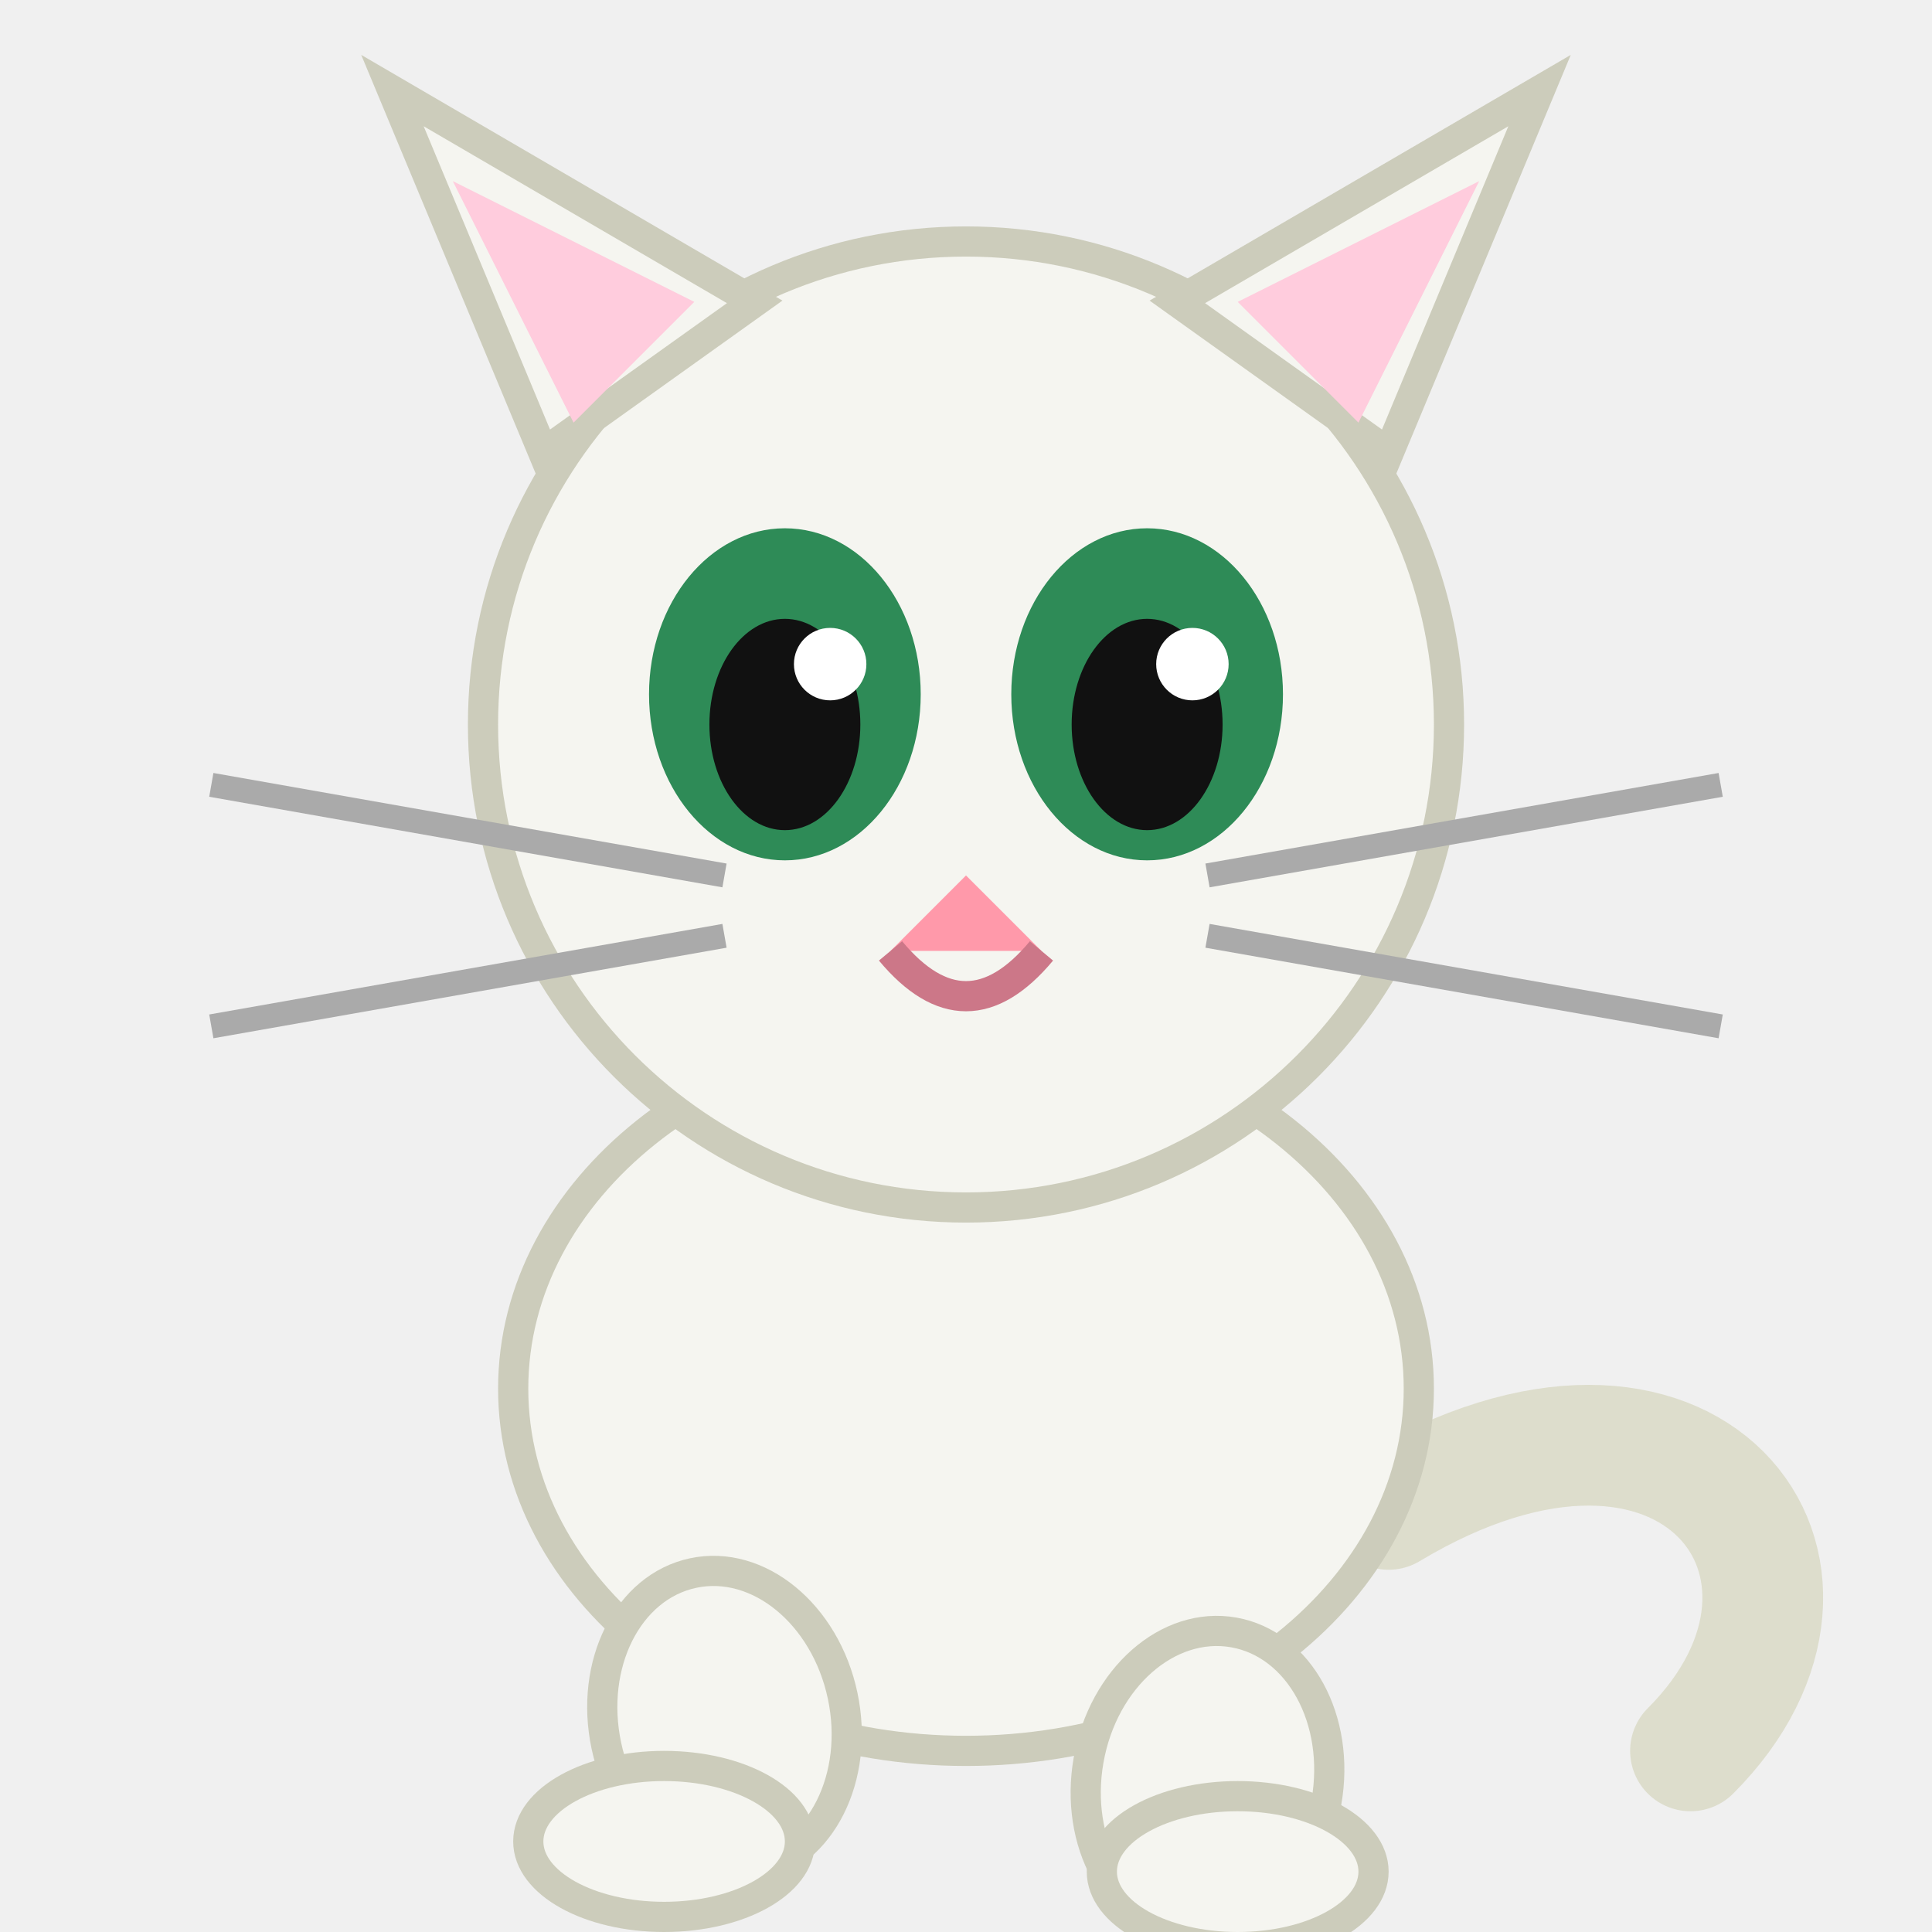
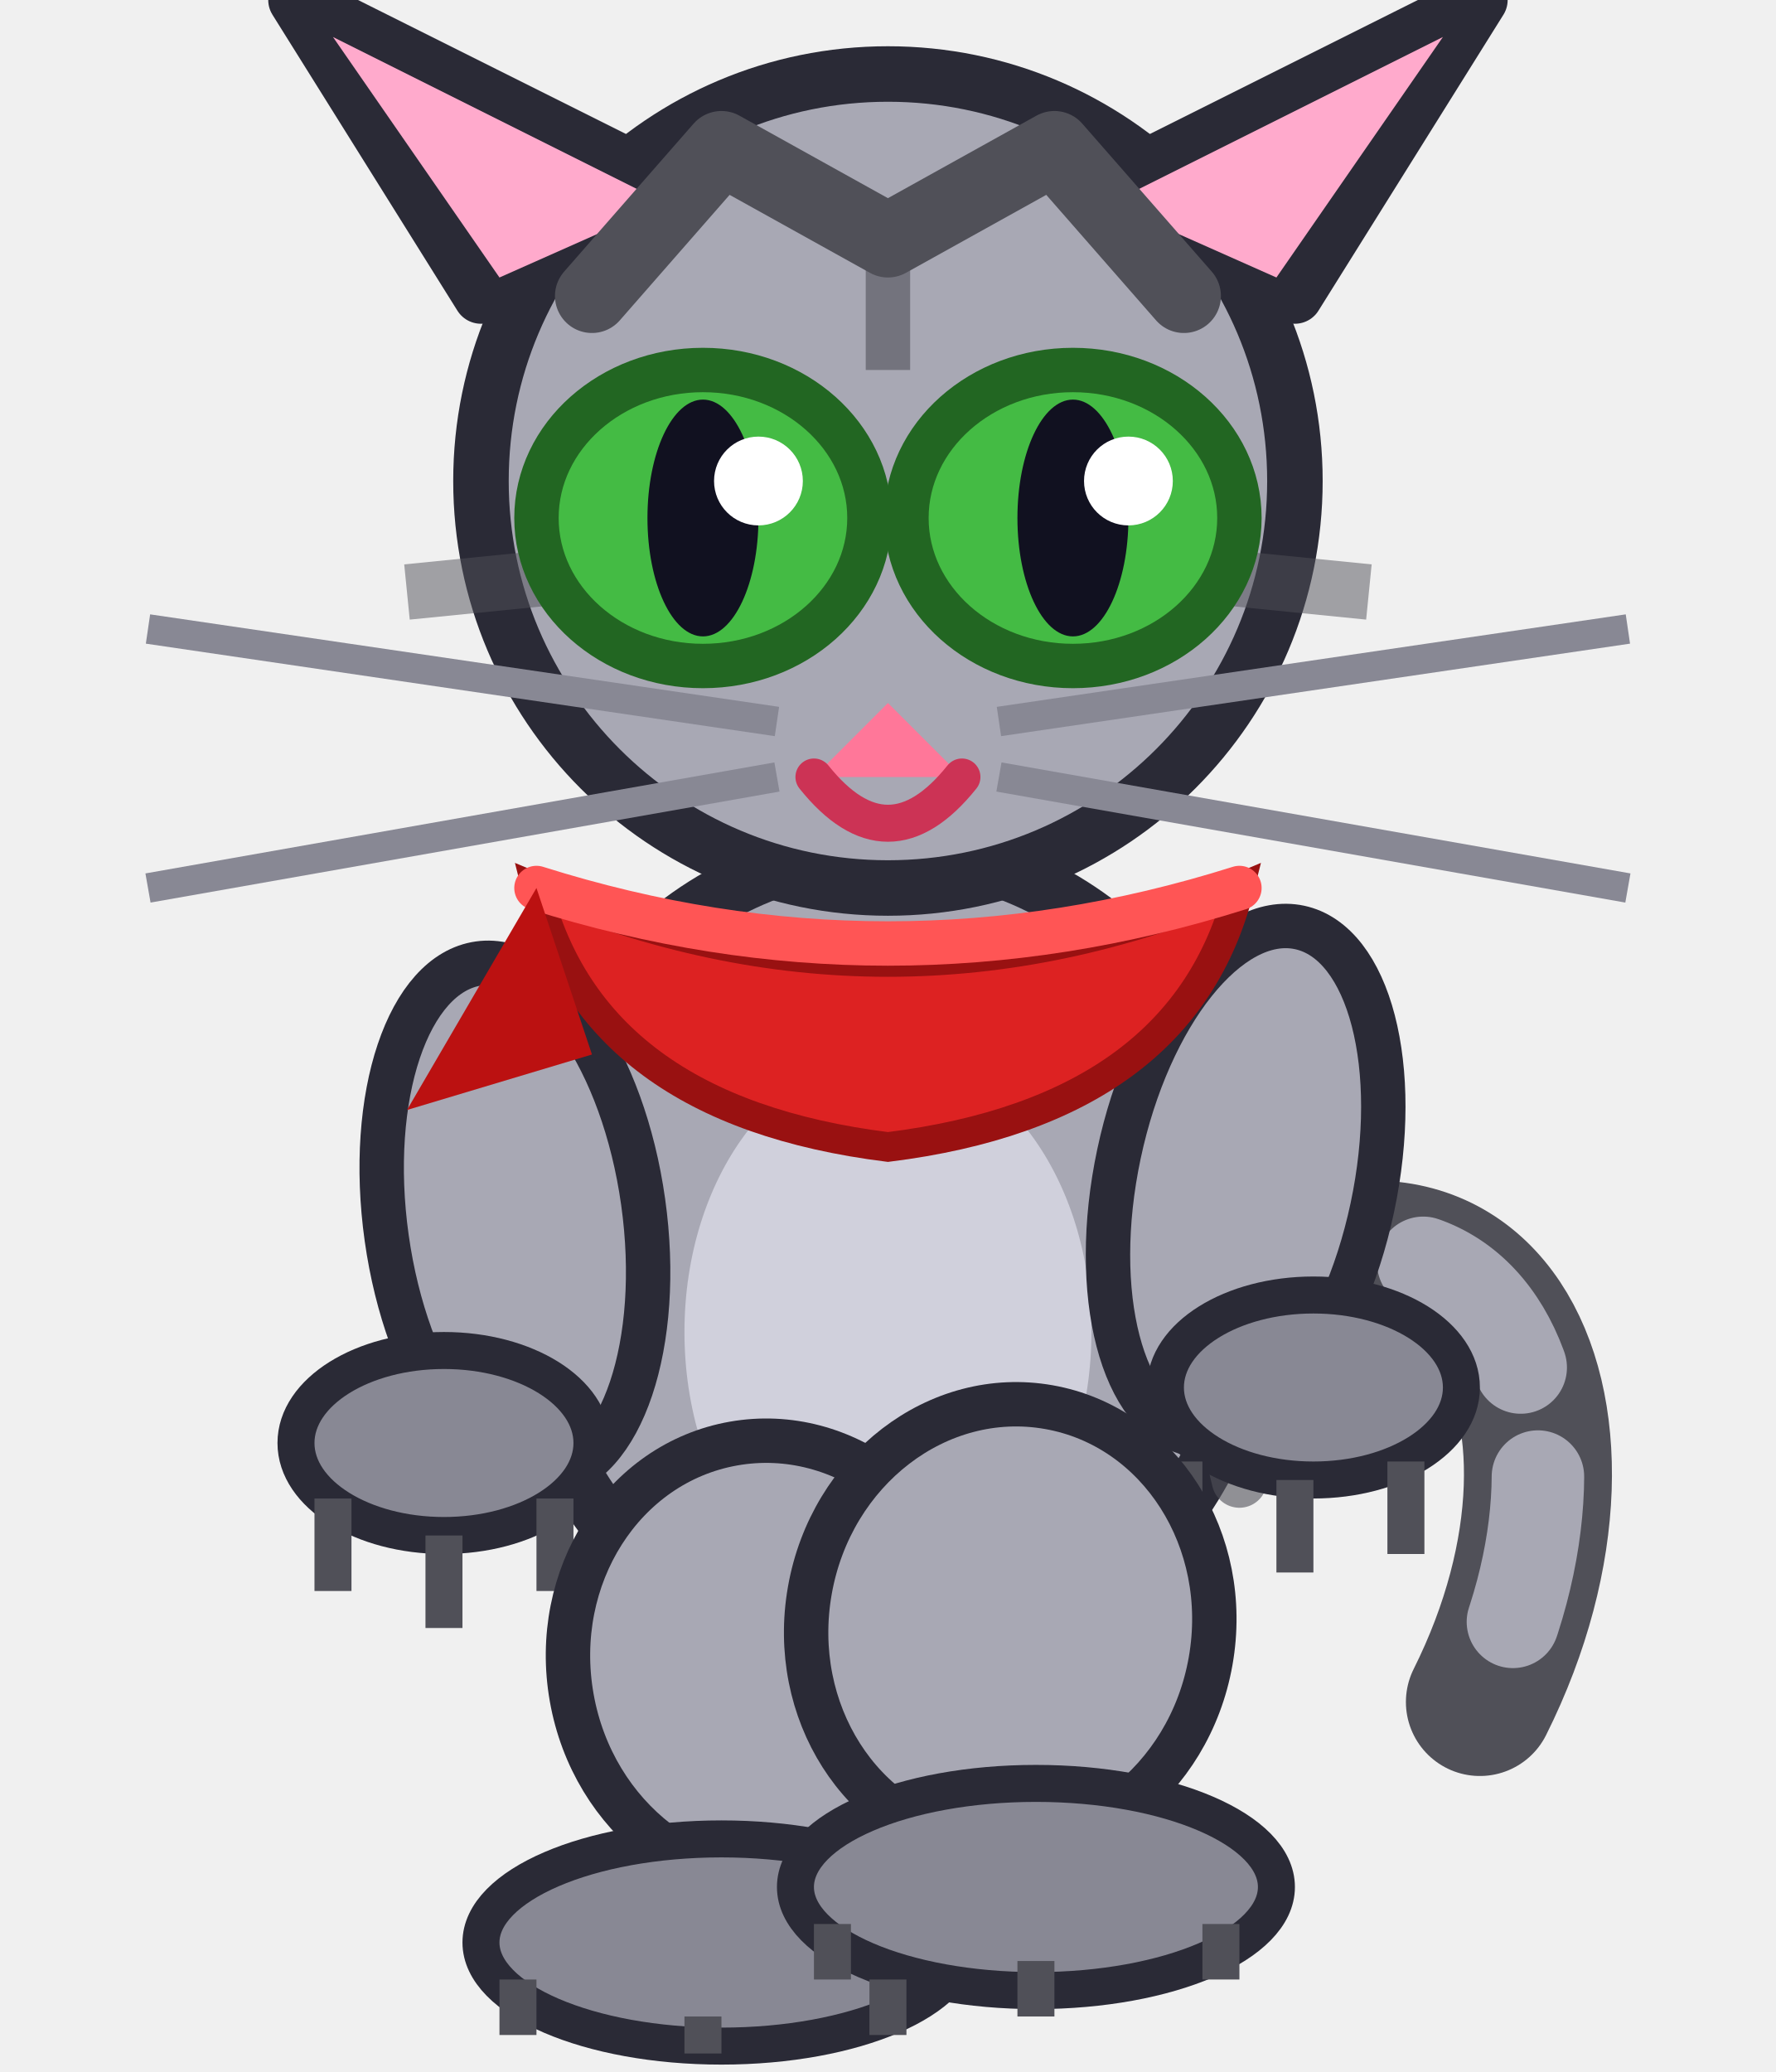
- <svg xmlns="http://www.w3.org/2000/svg" viewBox="0 0 64 64">
-   <path d="M46,50 C56,44 62,52 56,58" fill="none" stroke="#DDDDCC" stroke-width="4" stroke-linecap="round" />
-   <ellipse cx="32" cy="46" rx="15" ry="12" fill="#F5F5F0" stroke="#CCCCBB" stroke-width="1" />
-   <ellipse cx="24" cy="57" rx="4" ry="5" fill="#F5F5F0" stroke="#CCCCBB" stroke-width="1" transform="rotate(-12 24 57)" />
-   <ellipse cx="40" cy="59" rx="4" ry="5" fill="#F5F5F0" stroke="#CCCCBB" stroke-width="1" transform="rotate(10 40 59)" />
-   <ellipse cx="22" cy="61" rx="4.5" ry="2.5" fill="#F5F5F0" stroke="#CCCCBB" stroke-width="1" />
-   <ellipse cx="41" cy="62" rx="4.5" ry="2.5" fill="#F5F5F0" stroke="#CCCCBB" stroke-width="1" />
-   <circle cx="32" cy="24" r="16" fill="#F5F5F0" stroke="#CCCCBB" stroke-width="1" />
-   <polygon points="18,15 13,3 25,10" fill="#F5F5F0" stroke="#CCCCBB" stroke-width="1" />
-   <polygon points="19,14 15,6 23,10" fill="#FFCCDD" />
-   <polygon points="46,15 51,3 39,10" fill="#F5F5F0" stroke="#CCCCBB" stroke-width="1" />
-   <polygon points="45,14 49,6 41,10" fill="#FFCCDD" />
-   <ellipse cx="26" cy="23" rx="4.5" ry="5.5" fill="#2E8B57" />
-   <ellipse cx="38" cy="23" rx="4.5" ry="5.5" fill="#2E8B57" />
-   <ellipse cx="26" cy="24" rx="2.5" ry="3.5" fill="#111" />
-   <ellipse cx="38" cy="24" rx="2.5" ry="3.5" fill="#111" />
-   <circle cx="27.5" cy="22" r="1.2" fill="white" />
-   <circle cx="39.5" cy="22" r="1.2" fill="white" />
-   <polygon points="32,29 29.5,31.5 34.5,31.5" fill="#FF99AA" />
-   <path d="M29.5,31.5 Q32,34.5 34.5,31.5" fill="none" stroke="#CC7788" stroke-width="1" />
-   <line x1="24" y1="29" x2="7" y2="26" stroke="#AAAAAA" stroke-width="0.8" />
-   <line x1="24" y1="31" x2="7" y2="34" stroke="#AAAAAA" stroke-width="0.8" />
-   <line x1="40" y1="29" x2="57" y2="26" stroke="#AAAAAA" stroke-width="0.8" />
-   <line x1="40" y1="31" x2="57" y2="34" stroke="#AAAAAA" stroke-width="0.8" />
+ <svg xmlns="http://www.w3.org/2000/svg" viewBox="0 0 48 56">
+   <path d="M32,36 C40,30 44,38 40,46" fill="none" stroke="#505058" stroke-width="4" stroke-linecap="round" />
+   <path d="M32,36 C40,30 44,38 40,46" fill="none" stroke="#A8A8B4" stroke-width="2.5" stroke-linecap="round" stroke-dasharray="4,3" />
+   <ellipse cx="24" cy="34" rx="10" ry="11" fill="#A8A8B4" stroke="#2A2A36" stroke-width="1.5" />
+   <ellipse cx="24" cy="36" rx="5.5" ry="7.5" fill="#D0D0DC" />
+   <path d="M14.5,28 Q16,34 14.5,40" fill="none" stroke="#505058" stroke-width="1.5" stroke-linecap="round" opacity="0.6" />
+   <path d="M33.5,28 Q32,34 33.5,40" fill="none" stroke="#505058" stroke-width="1.5" stroke-linecap="round" opacity="0.6" />
+   <ellipse cx="13.5" cy="33" rx="3.5" ry="7" fill="#A8A8B4" stroke="#2A2A36" stroke-width="1.2" transform="rotate(-8,13.5,30)" />
+   <ellipse cx="34.5" cy="32" rx="3.5" ry="7" fill="#A8A8B4" stroke="#2A2A36" stroke-width="1.2" transform="rotate(12,34.5,28)" />
+   <ellipse cx="12" cy="39" rx="4" ry="2.5" fill="#888894" stroke="#2A2A36" stroke-width="1" />
+   <ellipse cx="35.5" cy="37.5" rx="4" ry="2.5" fill="#888894" stroke="#2A2A36" stroke-width="1" />
+   <line x1="9" y1="40.5" x2="9" y2="43" stroke="#505058" stroke-width="1" />
+   <line x1="12" y1="41.5" x2="12" y2="44" stroke="#505058" stroke-width="1" />
+   <line x1="15" y1="40.5" x2="15" y2="43" stroke="#505058" stroke-width="1" />
+   <line x1="32" y1="39.5" x2="32" y2="42" stroke="#505058" stroke-width="1" />
+   <line x1="35" y1="40" x2="35" y2="42.5" stroke="#505058" stroke-width="1" />
+   <line x1="38" y1="39.5" x2="38" y2="42" stroke="#505058" stroke-width="1" />
+   <path d="M14.5,24 Q24,28 33.5,24 Q32,30 24,31 Q16,30 14.5,24 Z" fill="#DD2222" stroke="#991111" stroke-width="0.8" />
+   <path d="M14.5,24 Q24,27 33.5,24" fill="none" stroke="#FF5555" stroke-width="1.2" stroke-linecap="round" />
+   <path d="M14.5,24 L11,30 L16,28.5 Z" fill="#BB1111" />
+   <ellipse cx="20" cy="45" rx="5.5" ry="6" fill="#A8A8B4" stroke="#2A2A36" stroke-width="1.2" transform="rotate(-10,20,40)" />
+   <ellipse cx="28" cy="44" rx="5.5" ry="6" fill="#A8A8B4" stroke="#2A2A36" stroke-width="1.2" transform="rotate(10,28,40)" />
+   <ellipse cx="19.5" cy="52.5" rx="6.5" ry="2.8" fill="#888894" stroke="#2A2A36" stroke-width="1" />
+   <ellipse cx="28" cy="51" rx="6.5" ry="2.8" fill="#888894" stroke="#2A2A36" stroke-width="1" />
+   <line x1="14" y1="53.5" x2="14" y2="55" stroke="#505058" stroke-width="1" />
+   <line x1="19" y1="54.5" x2="19" y2="55.5" stroke="#505058" stroke-width="1" />
+   <line x1="24" y1="53.5" x2="24" y2="55" stroke="#505058" stroke-width="1" />
+   <line x1="22.5" y1="52" x2="22.5" y2="53.5" stroke="#505058" stroke-width="1" />
+   <line x1="28" y1="53" x2="28" y2="54.5" stroke="#505058" stroke-width="1" />
+   <line x1="33" y1="52" x2="33" y2="53.5" stroke="#505058" stroke-width="1" />
+   <circle cx="24" cy="13" r="11" fill="#A8A8B4" stroke="#2A2A36" stroke-width="1.5" />
+   <polygon points="13,8 8,0 18,5" fill="#A8A8B4" stroke="#2A2A36" stroke-width="1.5" stroke-linejoin="round" />
+   <polygon points="35,8 40,0 30,5" fill="#A8A8B4" stroke="#2A2A36" stroke-width="1.5" stroke-linejoin="round" />
+   <polygon points="13.5,7.5 9,1 18,5.5" fill="#FFAACC" />
+   <polygon points="34.5,7.5 39,1 30,5.5" fill="#FFAACC" />
+   <path d="M16,8 L19.5,4 L24,6.5 L28.5,4 L32,8" fill="none" stroke="#505058" stroke-width="2" stroke-linecap="round" stroke-linejoin="round" />
+   <line x1="24" y1="6.5" x2="24" y2="10" stroke="#505058" stroke-width="1.2" opacity="0.6" />
+   <line x1="11" y1="16" x2="16" y2="15.5" stroke="#505058" stroke-width="1.5" opacity="0.5" />
+   <line x1="32" y1="15.5" x2="37" y2="16" stroke="#505058" stroke-width="1.5" opacity="0.5" />
+   <ellipse cx="19" cy="14" rx="4.5" ry="4" fill="#44BB44" stroke="#226622" stroke-width="1.2" />
+   <ellipse cx="29" cy="14" rx="4.5" ry="4" fill="#44BB44" stroke="#226622" stroke-width="1.2" />
+   <ellipse cx="19" cy="14" rx="1.5" ry="3.2" fill="#111120" />
+   <ellipse cx="29" cy="14" rx="1.5" ry="3.2" fill="#111120" />
+   <circle cx="20.5" cy="13" r="1.2" fill="white" />
+   <circle cx="30.5" cy="13" r="1.2" fill="white" />
+   <polygon points="24,19 22,21 26,21" fill="#FF7799" />
+   <path d="M22,21 Q24,23.5 26,21" fill="none" stroke="#CC3355" stroke-width="1" stroke-linecap="round" />
+   <line x1="21" y1="19.5" x2="4" y2="17" stroke="#888894" stroke-width="0.8" />
+   <line x1="21" y1="21" x2="4" y2="24" stroke="#888894" stroke-width="0.8" />
+   <line x1="27" y1="19.5" x2="44" y2="17" stroke="#888894" stroke-width="0.8" />
+   <line x1="27" y1="21" x2="44" y2="24" stroke="#888894" stroke-width="0.8" />
</svg>
